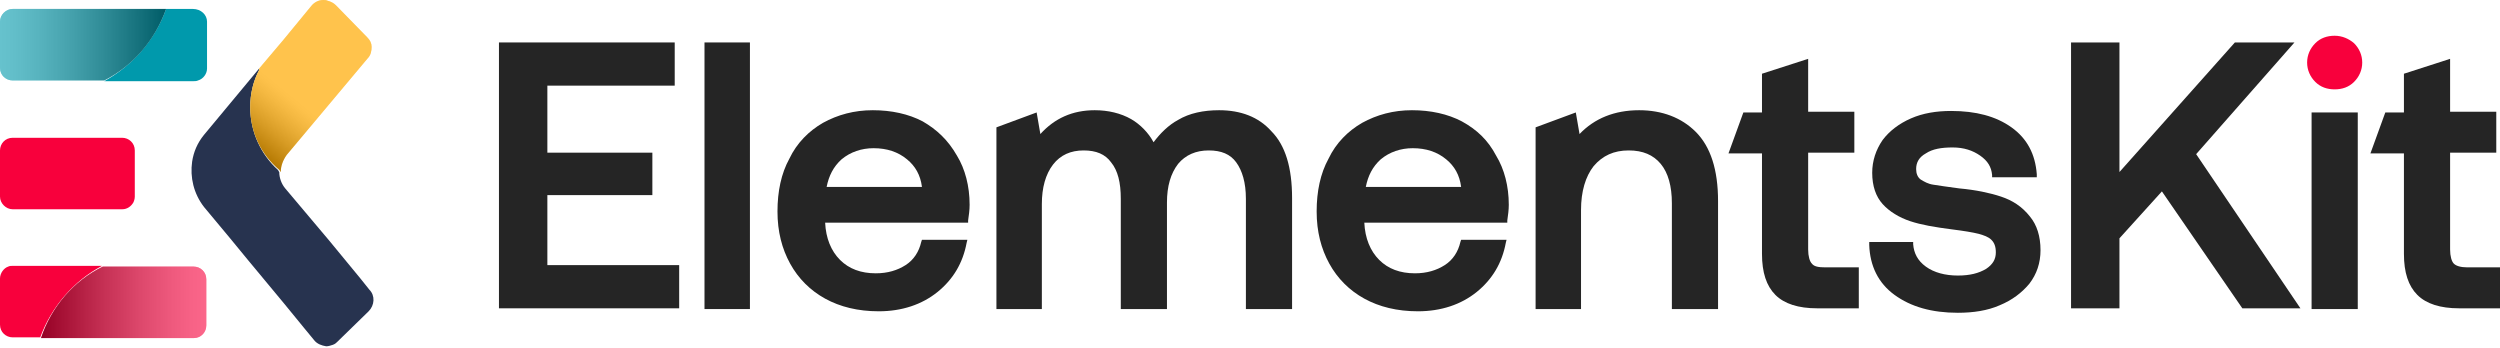
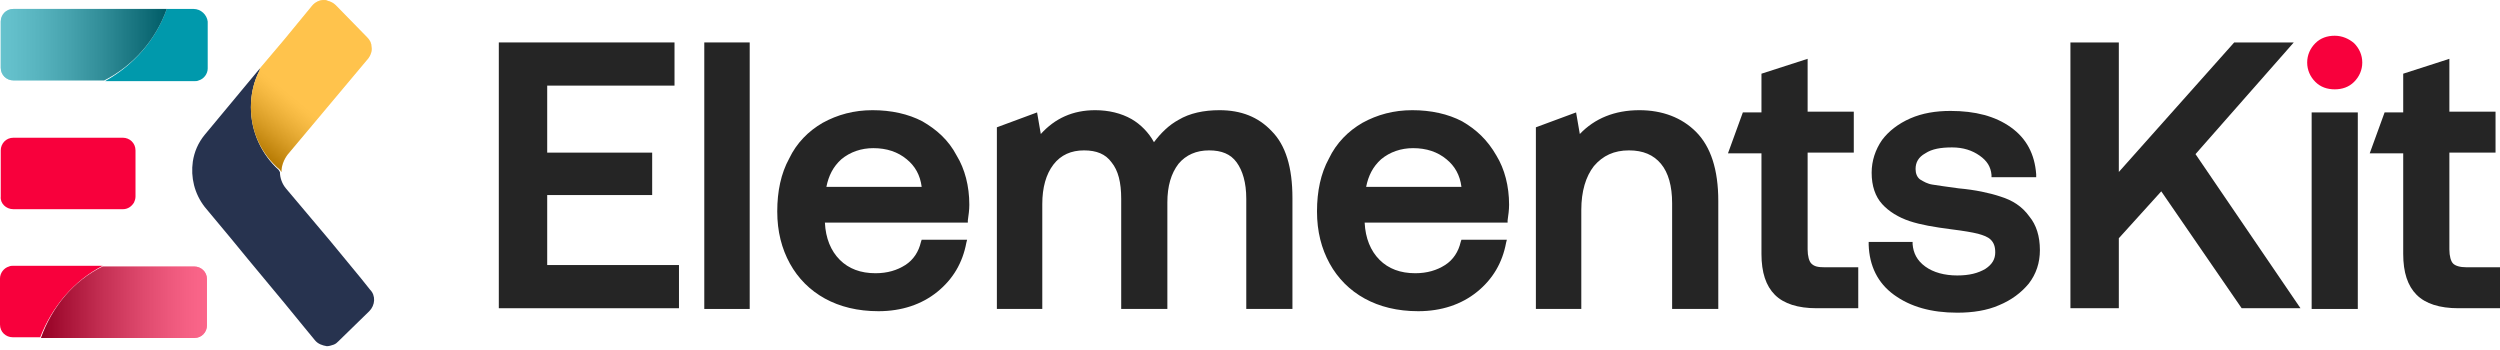
- <svg xmlns="http://www.w3.org/2000/svg" id="Layer_1" x="0px" y="0px" viewBox="0 0 335.7 46.6" xml:space="preserve">
-   <g>
-     <g>
-       <path fill="#F8003C" d="M1.7,28.1h14.7c0.7,0,1.2-0.4,1.5-0.9c0.1-0.2,0.2-0.5,0.2-0.8v-6.2c0-1-0.8-1.7-1.7-1.7H8H1.7    c-1,0-1.7,0.8-1.7,1.7v6.2C0,27.3,0.8,28.1,1.7,28.1z" />
-       <path fill="#27334F" d="M33.6,14.4c0-1.8,0.4-3.5,1.2-5c0-0.1,0-0.1,0-0.2l-7.4,8.9c-0.9,1.1-1.4,2.3-1.6,3.6    c-0.3,2.1,0.2,4.3,1.6,6.1l3.5,4.2l2.3,2.8l4.9,5.9l2.7,3.3l0,0l1.4,1.7c0.4,0.5,1,0.7,1.6,0.8c0,0,0,0,0,0c0.3,0,0.6-0.1,0.9-0.2    h0c0.3-0.1,0.5-0.3,0.7-0.5l0.2-0.2l3.9-3.8c0.8-0.8,0.9-2.1,0.1-2.9l-1.2-1.5l-4.2-5.1l-5.9-7c-0.5-0.6-0.8-1.4-0.8-2.2    c-0.1-0.1-0.1-0.2-0.2-0.3C35.1,20.8,33.6,17.8,33.6,14.4z" />
-       <path fill="#FFAA00" d="M49.9,6.3c0-0.5-0.2-0.9-0.6-1.3l-4.2-4.3c-0.3-0.3-0.7-0.5-1.1-0.6c0,0,0,0,0,0C43.8,0,43.6,0,43.4,0    c-0.6,0-1.2,0.3-1.6,0.8l-3.7,4.5l0,0l-3.3,3.9c0,0.1,0,0.1,0,0.2c0,0,0,0,0,0c-0.8,1.5-1.2,3.2-1.2,5c0,3.4,1.5,6.4,3.9,8.4    c0.1,0.1,0.1,0.2,0.2,0.3c0-0.8,0.3-1.6,0.8-2.3l10.9-13C49.8,7.4,49.9,6.8,49.9,6.3z" />
-       <linearGradient id="SVGID_1_" gradientUnits="userSpaceOnUse" x1="33.435" y1="19.63" x2="39.054" y2="12.734">
-         <stop offset="0" style="stop-color:#000000" />
-         <stop offset="0.145" style="stop-color:#303030" />
-         <stop offset="0.381" style="stop-color:#797979" />
-         <stop offset="0.593" style="stop-color:#B2B2B2" />
-         <stop offset="0.774" style="stop-color:#DCDCDC" />
-         <stop offset="0.915" style="stop-color:#F6F6F6" />
-         <stop offset="1" style="stop-color:#FFFFFF" />
-       </linearGradient>
-       <path opacity="0.3" fill="url(#SVGID_1_)" d="M49.9,6.3c0-0.5-0.2-0.9-0.6-1.3l-4.2-4.3c-0.3-0.3-0.7-0.5-1.1-0.6c0,0,0,0,0,0    C43.8,0,43.6,0,43.4,0c-0.6,0-1.2,0.3-1.6,0.8l-3.7,4.5l0,0l-3.3,3.9c0,0.1,0,0.1,0,0.2c0,0,0,0,0,0c-0.8,1.5-1.2,3.2-1.2,5    c0,3.4,1.5,6.4,3.9,8.4c0.1,0.1,0.1,0.2,0.2,0.3c0-0.8,0.3-1.6,0.8-2.3l10.9-13C49.8,7.4,49.9,6.8,49.9,6.3z" />
-       <path fill="#F8003C" d="M13.7,35.7h-12c-0.2,0-0.4,0-0.6,0.1C0.5,36,0,36.7,0,37.4v3.1v3.1c0,1,0.8,1.7,1.7,1.7h0.1h3.6    C6.9,41.2,9.9,37.7,13.7,35.7L13.7,35.7" />
-       <path fill="#F8003C" d="M5.5,45.4H26c1,0,1.7-0.8,1.7-1.7v-0.3v-5.9c0-1-0.8-1.7-1.7-1.7h-1.3H13.8C9.9,37.7,6.9,41.2,5.5,45.4z" />
-       <linearGradient id="SVGID_2_" gradientUnits="userSpaceOnUse" x1="5.452" y1="40.524" x2="27.762" y2="40.524">
-         <stop offset="0" style="stop-color:#000000" />
-         <stop offset="0.145" style="stop-color:#303030" />
-         <stop offset="0.381" style="stop-color:#797979" />
-         <stop offset="0.593" style="stop-color:#B2B2B2" />
-         <stop offset="0.774" style="stop-color:#DCDCDC" />
-         <stop offset="0.915" style="stop-color:#F6F6F6" />
-         <stop offset="1" style="stop-color:#FFFFFF" />
-       </linearGradient>
-       <path opacity="0.4" fill="url(#SVGID_2_)" d="M5.5,45.4H26c1,0,1.7-0.8,1.7-1.7v-0.3v-5.9c0-1-0.8-1.7-1.7-1.7h-1.3H13.8    C9.9,37.7,6.9,41.2,5.5,45.4z" />
-       <path fill="#0099AC" d="M25.9,1.2h-3.6c-1.5,4.2-4.5,7.6-8.3,9.7h0h12c0.2,0,0.4,0,0.6-0.1c0.7-0.2,1.2-0.9,1.2-1.6V6.1V2.9    C27.8,2,27,1.2,25.9,1.2L25.9,1.2" />
-       <path fill="#0099AC" d="M22.3,1.2H1.7C0.8,1.2,0,2,0,2.9v0.3v5.9c0,1,0.8,1.7,1.7,1.7h1.3H14C17.9,8.8,20.8,5.4,22.3,1.2z" />
-       <linearGradient id="SVGID_3_" gradientUnits="userSpaceOnUse" x1="-805.46" y1="764.827" x2="-783.151" y2="764.827" gradientTransform="matrix(-1 0 0 -1 -783.1508 770.8482)">
-         <stop offset="0" style="stop-color:#000000" />
-         <stop offset="0.145" style="stop-color:#303030" />
-         <stop offset="0.381" style="stop-color:#797979" />
-         <stop offset="0.593" style="stop-color:#B2B2B2" />
-         <stop offset="0.774" style="stop-color:#DCDCDC" />
-         <stop offset="0.915" style="stop-color:#F6F6F6" />
-         <stop offset="1" style="stop-color:#FFFFFF" />
-       </linearGradient>
-       <path opacity="0.4" fill="url(#SVGID_3_)" d="M22.3,1.2H1.7C0.8,1.2,0,2,0,2.9v0.3v5.9c0,1,0.8,1.7,1.7,1.7h1.3H14    C17.9,8.8,20.8,5.4,22.3,1.2z" />
-     </g>
-     <g>
-       <path fill="none" d="M189.8,19.9c-1.7,0-3.1,0.5-4.3,1.5c-1.1,0.9-1.8,2.2-2,3.7h12.9c-0.3-1.6-1-2.8-2-3.7    C193.1,20.4,191.6,19.9,189.8,19.9z" />
-       <path fill="none" d="M117.4,19.9c-1.7,0-3.1,0.5-4.3,1.5c-1.1,0.9-1.8,2.2-2,3.7h12.9c-0.3-1.6-1-2.8-2-3.7    C120.7,20.4,119.2,19.9,117.4,19.9z" />
-       <polygon fill="#252525" points="73.5,26.2 87.6,26.2 87.6,20.5 73.5,20.5 73.5,11.5 90.6,11.5 90.6,5.7 67,5.7 67,41.4 91.2,41.4     91.2,35.6 73.5,35.6   " />
-       <rect x="94.6" y="5.7" fill="#252525" width="6.1" height="35.8" />
-       <path fill="#252525" d="M123.9,16.3c-1.9-1-4.2-1.5-6.7-1.5c-2.5,0-4.7,0.6-6.7,1.7c-1.9,1.1-3.5,2.7-4.5,4.8    c-1.1,2-1.6,4.4-1.6,7.1c0,2.7,0.6,5,1.7,7c1.1,2,2.7,3.6,4.7,4.7c2,1.1,4.4,1.7,7.2,1.7c3.1,0,5.8-0.9,7.9-2.6    c2.1-1.7,3.4-3.9,3.9-6.6l0.1-0.4h-6.1l-0.1,0.3c-0.3,1.3-1,2.4-2.1,3.1c-1.1,0.7-2.4,1.1-4,1.1c-2,0-3.6-0.6-4.8-1.8    c-1.2-1.2-1.9-2.9-2-5H130l0-0.3c0.1-0.7,0.2-1.4,0.2-2.1c0-2.5-0.6-4.8-1.7-6.6C127.3,18.8,125.8,17.4,123.9,16.3z M111,25.1    c0.3-1.5,0.9-2.7,2-3.7c1.2-1,2.7-1.5,4.3-1.5c1.8,0,3.3,0.5,4.5,1.5c1.1,0.9,1.8,2.1,2,3.7H111z" />
-       <path fill="#252525" d="M163.7,14.8c-2.1,0-4,0.4-5.5,1.3c-1.3,0.7-2.4,1.8-3.3,3c-0.7-1.3-1.8-2.4-3-3.1    c-1.4-0.8-3.1-1.2-4.9-1.2c-3,0-5.4,1.1-7.3,3.2l-0.5-2.9l-5.4,2v24.4h6.1V27.4c0-2.2,0.5-4,1.5-5.3c1-1.3,2.4-1.9,4.1-1.9    c1.7,0,2.9,0.5,3.7,1.6c0.9,1.1,1.3,2.7,1.3,4.9v14.8h6.2V27.2c0-2.2,0.5-3.9,1.5-5.2c1-1.2,2.4-1.8,4.1-1.8    c1.7,0,2.9,0.5,3.7,1.6c0.8,1.1,1.3,2.7,1.3,4.9v14.8h6.2V26.6c0-4.1-0.9-7.1-2.8-9C169,15.7,166.6,14.8,163.7,14.8z" />
-       <path fill="#252525" d="M196.3,16.3c-1.9-1-4.2-1.5-6.7-1.5c-2.5,0-4.7,0.6-6.7,1.7c-1.9,1.1-3.5,2.7-4.5,4.8    c-1.1,2-1.6,4.4-1.6,7.1c0,2.7,0.6,5,1.7,7c1.1,2,2.7,3.6,4.7,4.7c2,1.1,4.4,1.7,7.2,1.7c3.1,0,5.8-0.9,7.9-2.6    c2.1-1.7,3.4-3.9,3.9-6.6l0.1-0.4h-6.1l-0.1,0.3c-0.3,1.3-1,2.4-2.1,3.1c-1.1,0.7-2.4,1.1-4,1.1c-2,0-3.6-0.6-4.8-1.8    c-1.2-1.2-1.9-2.9-2-5h19.2l0-0.3c0.1-0.7,0.2-1.4,0.2-2.1c0-2.5-0.6-4.8-1.7-6.6C199.8,18.8,198.3,17.4,196.3,16.3z M183.4,25.1    c0.3-1.5,0.9-2.7,2-3.7c1.2-1,2.7-1.5,4.3-1.5c1.8,0,3.3,0.5,4.5,1.5c1.1,0.9,1.8,2.1,2,3.7H183.4z" />
-       <path fill="#252525" d="M220.1,14.8c-3.3,0-6,1.1-8,3.2l-0.5-2.9l-5.4,2v24.4h6.1V28.2c0-2.5,0.6-4.5,1.7-5.9    c1.2-1.4,2.7-2.1,4.7-2.1c1.9,0,3.3,0.6,4.3,1.8c1,1.2,1.5,3,1.5,5.3v14.2h6.2V27c0-4.2-1-7.3-3-9.3    C225.8,15.8,223.2,14.8,220.1,14.8z" />
-       <path fill="#252525" d="M243.3,35.4c-0.3-0.3-0.5-1-0.5-1.9v-13h6.2v-5.5h-6.2V7.9l-6.2,2v5.2h-2.5l-2,5.5h4.5v13.5    c0,2.5,0.6,4.3,1.8,5.5c1.2,1.2,3.1,1.8,5.6,1.8h5.6v-5.5h-4.5C244.2,35.9,243.6,35.8,243.3,35.4z" />
-       <path fill="#252525" d="M268.7,26.4c-1.5-0.5-3.4-0.9-5.6-1.1c-1.6-0.2-2.8-0.4-3.5-0.5c-0.7-0.1-1.2-0.4-1.7-0.7    c-0.4-0.3-0.6-0.8-0.6-1.4c0-0.9,0.4-1.6,1.3-2.1c0.9-0.6,2.1-0.8,3.6-0.8c1.5,0,2.7,0.4,3.7,1.1c1,0.7,1.5,1.5,1.6,2.6l0,0.3h6    l0-0.4c-0.2-2.7-1.3-4.8-3.4-6.3c-2.1-1.5-4.8-2.2-8.1-2.2c-2,0-3.8,0.3-5.4,1c-1.6,0.7-2.9,1.7-3.8,2.9c-0.9,1.3-1.4,2.8-1.4,4.4    c0,1.8,0.5,3.2,1.4,4.2c0.9,1,2.2,1.8,3.7,2.3c1.5,0.5,3.3,0.8,5.6,1.1c1.6,0.2,2.8,0.4,3.6,0.6c0.7,0.2,1.3,0.4,1.7,0.8    c0.4,0.4,0.6,0.9,0.6,1.7c0,0.9-0.4,1.6-1.3,2.2c-1,0.6-2.2,0.9-3.8,0.9c-1.7,0-3.2-0.4-4.3-1.2h0c-1.1-0.8-1.6-1.8-1.7-3l0-0.3    h-5.9l0,0.4c0.1,2.8,1.2,5.1,3.4,6.7c2.2,1.6,5,2.4,8.5,2.4c2.1,0,4-0.3,5.6-1c1.7-0.7,3-1.7,4-2.9c1-1.3,1.5-2.8,1.5-4.5    c0-1.9-0.5-3.4-1.4-4.5C271.5,27.7,270.2,26.9,268.7,26.4z" />
-       <polygon fill="#252525" points="308.1,5.7 300.1,5.7 284.6,23.1 284.6,5.7 278.1,5.7 278.1,41.4 284.6,41.4 284.6,32 290.3,25.7     301.1,41.4 308.9,41.4 294.9,20.7   " />
-       <path fill="#F8003C" d="M313.5,4.8c-1,0-1.9,0.3-2.6,1c-0.7,0.7-1.1,1.6-1.1,2.6s0.4,1.9,1.1,2.6c0.7,0.7,1.6,1,2.6,1    s1.9-0.3,2.6-1c0.7-0.7,1.1-1.6,1.1-2.6s-0.4-1.9-1.1-2.6C315.4,5.2,314.5,4.8,313.5,4.8z" />
-       <rect x="310.4" y="15.1" fill="#252525" width="6.2" height="26.4" />
-       <path fill="#252525" d="M331.3,35.9c-0.9,0-1.5-0.2-1.8-0.5c-0.3-0.3-0.5-1-0.5-1.9v-13h6.2v-5.5H329V7.9l-6.2,2v5.2h-2.5l-2,5.5    h4.5v13.5c0,2.5,0.6,4.3,1.8,5.5c1.2,1.2,3.1,1.8,5.6,1.8h5.6v-5.5H331.3z" />
-     </g>
-   </g>
+ <svg xmlns="http://www.w3.org/2000/svg" width="200" height="28" viewBox="0 0 200 28" fill="none">
+   <path d="M1.072 16.736H9.827C10.244 16.736 10.542 16.498 10.721 16.2C10.78 16.081 10.84 15.902 10.84 15.724V12.031C10.84 11.435 10.363 11.018 9.827 11.018H4.765H1.072C0.476 11.018 0.06 11.495 0.06 12.031V15.724C1.28305e-05 16.26 0.476 16.736 1.072 16.736Z" fill="#F8003C" />
+   <path d="M20.072 8.577C20.072 7.504 20.31 6.492 20.786 5.599C20.786 5.539 20.786 5.539 20.786 5.479L16.379 10.78C15.843 11.435 15.545 12.15 15.426 12.924C15.247 14.175 15.545 15.485 16.379 16.558L18.463 19.059L19.833 20.727L22.752 24.241L24.36 26.206L25.194 27.219C25.432 27.516 25.789 27.636 26.146 27.695C26.325 27.695 26.504 27.636 26.683 27.576C26.861 27.516 26.98 27.397 27.099 27.278L27.219 27.159L29.541 24.896C30.018 24.419 30.077 23.645 29.601 23.169L28.886 22.275L26.385 19.238L22.871 15.069C22.573 14.711 22.394 14.235 22.394 13.758C22.335 13.699 22.335 13.639 22.275 13.579C20.965 12.388 20.072 10.601 20.072 8.577Z" fill="#27334F" />
+   <path d="M29.72 3.752C29.72 3.454 29.601 3.216 29.363 2.978L26.861 0.417C26.683 0.238 26.444 0.119 26.206 0.06C26.087 0 26.027 0 25.908 0C25.551 0 25.194 0.179 24.955 0.476L22.752 3.157L20.786 5.479C20.786 5.539 20.786 5.539 20.786 5.599C20.31 6.492 20.072 7.504 20.072 8.577C20.072 10.601 20.965 12.388 22.394 13.579C22.454 13.639 22.454 13.699 22.513 13.758C22.513 13.282 22.692 12.805 22.99 12.388L29.482 4.646C29.66 4.407 29.78 4.05 29.72 3.752Z" fill="#FFAA00" />
+   <path opacity="0.3" d="M29.72 3.752C29.72 3.454 29.601 3.216 29.363 2.978L26.861 0.417C26.683 0.238 26.444 0.119 26.206 0.06C26.087 0 26.027 0 25.908 0C25.551 0 25.194 0.179 24.955 0.476L22.752 3.157L20.786 5.479C20.786 5.539 20.786 5.539 20.786 5.599C20.31 6.492 20.072 7.504 20.072 8.577C20.072 10.601 20.965 12.388 22.394 13.579C22.454 13.639 22.454 13.699 22.513 13.758C22.513 13.282 22.692 12.805 22.99 12.388L29.482 4.646C29.66 4.407 29.78 4.05 29.72 3.752Z" fill="url(#paint0_linear_1_733)" />
+   <path d="M8.219 21.263H1.072C0.953 21.263 0.834 21.263 0.715 21.322C0.298 21.441 0 21.858 0 22.275V24.122V25.968C0 26.563 0.476 26.98 1.013 26.98H1.072H3.216C4.169 24.538 5.896 22.454 8.219 21.263Z" fill="#F8003C" />
+   <path d="M3.276 27.04H15.545C16.141 27.04 16.558 26.564 16.558 26.027V25.849V22.335C16.558 21.739 16.081 21.322 15.545 21.322H14.771H8.219C5.896 22.454 4.169 24.538 3.276 27.04Z" fill="#F8003C" />
+   <path opacity="0.4" d="M3.276 27.04H15.545C16.141 27.04 16.558 26.564 16.558 26.027V25.849V22.335C16.558 21.739 16.081 21.322 15.545 21.322H14.771H8.219C5.896 22.454 4.169 24.538 3.276 27.04Z" fill="url(#paint1_linear_1_733)" />
+   <path d="M15.485 0.715H13.341C12.448 3.216 10.661 5.241 8.398 6.492H15.545C15.664 6.492 15.783 6.492 15.902 6.432C16.319 6.313 16.617 5.896 16.617 5.479V3.633V1.727C16.557 1.191 16.081 0.715 15.485 0.715Z" fill="#0099AC" />
+   <path d="M13.341 0.715H1.072C0.476 0.715 0.06 1.191 0.06 1.727V1.906V5.42C0.06 6.015 0.536 6.432 1.072 6.432H1.846H8.338C10.661 5.241 12.448 3.216 13.341 0.715Z" fill="#0099AC" />
+   <path opacity="0.4" d="M13.341 0.715H1.072C0.476 0.715 0.06 1.191 0.06 1.727V1.906V5.42C0.06 6.015 0.536 6.432 1.072 6.432H1.846H8.338C10.661 5.241 12.448 3.216 13.341 0.715Z" fill="url(#paint2_linear_1_733)" />
+   <path d="M43.776 15.604H52.174V12.21H43.776V6.849H53.961V3.395H39.905V24.658H54.318V21.203H43.776V15.604Z" fill="#252525" />
+   <path d="M59.976 3.395H56.343V24.717H59.976V3.395Z" fill="#252525" />
+   <path d="M73.794 9.708C72.662 9.113 71.293 8.815 69.803 8.815C68.314 8.815 67.004 9.172 65.813 9.827C64.681 10.482 63.728 11.435 63.133 12.686C62.478 13.877 62.18 15.307 62.18 16.915C62.18 18.523 62.537 19.893 63.192 21.084C63.848 22.275 64.8 23.228 65.992 23.883C67.183 24.538 68.612 24.896 70.28 24.896C72.126 24.896 73.734 24.36 74.985 23.347C76.236 22.335 77.01 21.024 77.308 19.416L77.368 19.178H73.734L73.675 19.357C73.496 20.131 73.079 20.786 72.424 21.203C71.769 21.62 70.995 21.858 70.042 21.858C68.851 21.858 67.898 21.501 67.183 20.786C66.468 20.072 66.051 19.059 65.992 17.808H77.427V17.63C77.487 17.213 77.546 16.796 77.546 16.379C77.546 14.89 77.189 13.52 76.534 12.448C75.879 11.197 74.926 10.363 73.794 9.708ZM66.111 14.949C66.29 14.056 66.647 13.341 67.302 12.746C68.017 12.15 68.91 11.852 69.863 11.852C70.935 11.852 71.829 12.15 72.543 12.746C73.198 13.282 73.615 13.996 73.734 14.949H66.111Z" fill="#252525" />
+   <path d="M97.558 8.815C96.307 8.815 95.176 9.053 94.282 9.589C93.508 10.006 92.853 10.661 92.317 11.376C91.9 10.602 91.245 9.946 90.53 9.53C89.696 9.053 88.684 8.815 87.612 8.815C85.825 8.815 84.396 9.47 83.264 10.721L82.966 8.993L79.75 10.185V24.717H83.383V16.319C83.383 15.009 83.681 13.937 84.276 13.163C84.872 12.388 85.706 12.031 86.718 12.031C87.731 12.031 88.446 12.329 88.922 12.984C89.458 13.639 89.696 14.592 89.696 15.902V24.717H93.389V16.2C93.389 14.89 93.687 13.877 94.282 13.103C94.878 12.388 95.712 12.031 96.724 12.031C97.737 12.031 98.451 12.329 98.928 12.984C99.404 13.639 99.702 14.592 99.702 15.902V24.717H103.395V15.843C103.395 13.401 102.859 11.614 101.727 10.482C100.655 9.351 99.285 8.815 97.558 8.815Z" fill="#252525" />
+   <path d="M116.974 9.708C115.843 9.113 114.473 8.815 112.984 8.815C111.495 8.815 110.185 9.172 108.994 9.827C107.862 10.482 106.909 11.435 106.313 12.686C105.658 13.877 105.36 15.307 105.36 16.915C105.36 18.523 105.718 19.893 106.373 21.084C107.028 22.275 107.981 23.228 109.172 23.883C110.363 24.538 111.793 24.896 113.46 24.896C115.307 24.896 116.915 24.36 118.166 23.347C119.416 22.335 120.191 21.024 120.488 19.416L120.548 19.178H116.915L116.855 19.357C116.677 20.131 116.26 20.786 115.605 21.203C114.949 21.62 114.175 21.858 113.222 21.858C112.031 21.858 111.078 21.501 110.363 20.786C109.649 20.072 109.232 19.059 109.172 17.808H120.608V17.63C120.667 17.213 120.727 16.796 120.727 16.379C120.727 14.89 120.369 13.52 119.714 12.448C118.999 11.197 118.106 10.363 116.974 9.708ZM109.291 14.949C109.47 14.056 109.827 13.341 110.483 12.746C111.197 12.15 112.091 11.852 113.044 11.852C114.116 11.852 115.009 12.15 115.724 12.746C116.379 13.282 116.796 13.996 116.915 14.949H109.291Z" fill="#252525" />
+   <path d="M131.15 8.815C129.184 8.815 127.576 9.47 126.385 10.721L126.087 8.993L122.871 10.185V24.717H126.504V16.796C126.504 15.307 126.861 14.116 127.516 13.282C128.231 12.448 129.125 12.031 130.316 12.031C131.447 12.031 132.281 12.388 132.877 13.103C133.472 13.818 133.77 14.89 133.77 16.26V24.717H137.463V16.081C137.463 13.58 136.867 11.733 135.676 10.542C134.544 9.41 132.996 8.815 131.15 8.815Z" fill="#252525" />
+   <path d="M144.908 21.084C144.729 20.905 144.61 20.488 144.61 19.952V12.21H148.303V8.934H144.61V4.705L140.917 5.896V8.993H139.428L138.237 12.269H140.917V20.31C140.917 21.799 141.275 22.871 141.989 23.585C142.704 24.3 143.836 24.658 145.325 24.658H148.66V21.382H145.98C145.444 21.382 145.146 21.322 144.908 21.084Z" fill="#252525" />
+   <path d="M160.036 15.724C159.142 15.426 158.011 15.188 156.701 15.069C155.748 14.949 155.033 14.83 154.616 14.771C154.199 14.711 153.901 14.533 153.603 14.354C153.365 14.175 153.246 13.877 153.246 13.52C153.246 12.984 153.484 12.567 154.02 12.269C154.556 11.912 155.271 11.793 156.164 11.793C157.058 11.793 157.773 12.031 158.368 12.448C158.964 12.865 159.262 13.341 159.321 13.996V14.175H162.895V13.937C162.776 12.329 162.12 11.078 160.87 10.185C159.619 9.291 158.011 8.874 156.045 8.874C154.854 8.874 153.782 9.053 152.829 9.47C151.876 9.887 151.102 10.482 150.566 11.197C150.03 11.971 149.732 12.865 149.732 13.818C149.732 14.89 150.03 15.724 150.566 16.319C151.102 16.915 151.876 17.391 152.77 17.689C153.663 17.987 154.735 18.166 156.105 18.344C157.058 18.463 157.773 18.582 158.249 18.702C158.666 18.821 159.023 18.94 159.262 19.178C159.5 19.416 159.619 19.714 159.619 20.191C159.619 20.727 159.381 21.143 158.845 21.501C158.249 21.858 157.534 22.037 156.581 22.037C155.569 22.037 154.675 21.799 154.02 21.322C153.365 20.846 153.067 20.25 153.008 19.535V19.357H149.494V19.595C149.553 21.263 150.209 22.633 151.519 23.585C152.829 24.538 154.497 25.015 156.581 25.015C157.832 25.015 158.964 24.836 159.917 24.419C160.929 24.002 161.703 23.407 162.299 22.692C162.895 21.918 163.192 21.024 163.192 20.012C163.192 18.88 162.895 17.987 162.359 17.332C161.763 16.498 160.989 16.021 160.036 15.724Z" fill="#252525" />
+   <path d="M183.502 3.395H178.737L169.506 13.758V3.395H165.634V24.658H169.506V19.059L172.901 15.307L179.333 24.658H184.038L175.64 12.329L183.502 3.395Z" fill="#252525" />
+   <path d="M186.778 2.859C186.182 2.859 185.646 3.038 185.229 3.454C184.812 3.871 184.574 4.407 184.574 5.003C184.574 5.599 184.812 6.135 185.229 6.552C185.646 6.968 186.182 7.147 186.778 7.147C187.373 7.147 187.91 6.968 188.326 6.552C188.743 6.135 188.982 5.599 188.982 5.003C188.982 4.407 188.743 3.871 188.326 3.454C187.91 3.097 187.373 2.859 186.778 2.859Z" fill="#F8003C" />
+   <path d="M188.624 8.994H184.932V24.717H188.624V8.994Z" fill="#252525" />
+   <path d="M197.32 21.382C196.784 21.382 196.427 21.263 196.248 21.084C196.069 20.905 195.95 20.488 195.95 19.952V12.21H199.643V8.934H195.95V4.705L192.257 5.896V8.993H190.768L189.577 12.269H192.257V20.31C192.257 21.799 192.615 22.871 193.329 23.585C194.044 24.3 195.176 24.658 196.665 24.658H200V21.382H197.32Z" fill="#252525" />
+   <defs>
+     <linearGradient id="paint0_linear_1_733" x1="19.939" y1="11.692" x2="23.285" y2="7.584" gradientUnits="userSpaceOnUse">
+       <stop />
+       <stop offset="0.145" stop-color="#303030" />
+       <stop offset="0.381" stop-color="#797979" />
+       <stop offset="0.593" stop-color="#B2B2B2" />
+       <stop offset="0.774" stop-color="#DCDCDC" />
+       <stop offset="0.915" stop-color="#F6F6F6" />
+       <stop offset="1" stop-color="white" />
+     </linearGradient>
+     <linearGradient id="paint1_linear_1_733" x1="3.272" y1="24.136" x2="16.56" y2="24.136" gradientUnits="userSpaceOnUse">
+       <stop />
+       <stop offset="0.145" stop-color="#303030" />
+       <stop offset="0.381" stop-color="#797979" />
+       <stop offset="0.593" stop-color="#B2B2B2" />
+       <stop offset="0.774" stop-color="#DCDCDC" />
+       <stop offset="0.915" stop-color="#F6F6F6" />
+       <stop offset="1" stop-color="white" />
+     </linearGradient>
+     <linearGradient id="paint2_linear_1_733" x1="13.313" y1="3.586" x2="0.025" y2="3.586" gradientUnits="userSpaceOnUse">
+       <stop />
+       <stop offset="0.145" stop-color="#303030" />
+       <stop offset="0.381" stop-color="#797979" />
+       <stop offset="0.593" stop-color="#B2B2B2" />
+       <stop offset="0.774" stop-color="#DCDCDC" />
+       <stop offset="0.915" stop-color="#F6F6F6" />
+       <stop offset="1" stop-color="white" />
+     </linearGradient>
+   </defs>
</svg>
